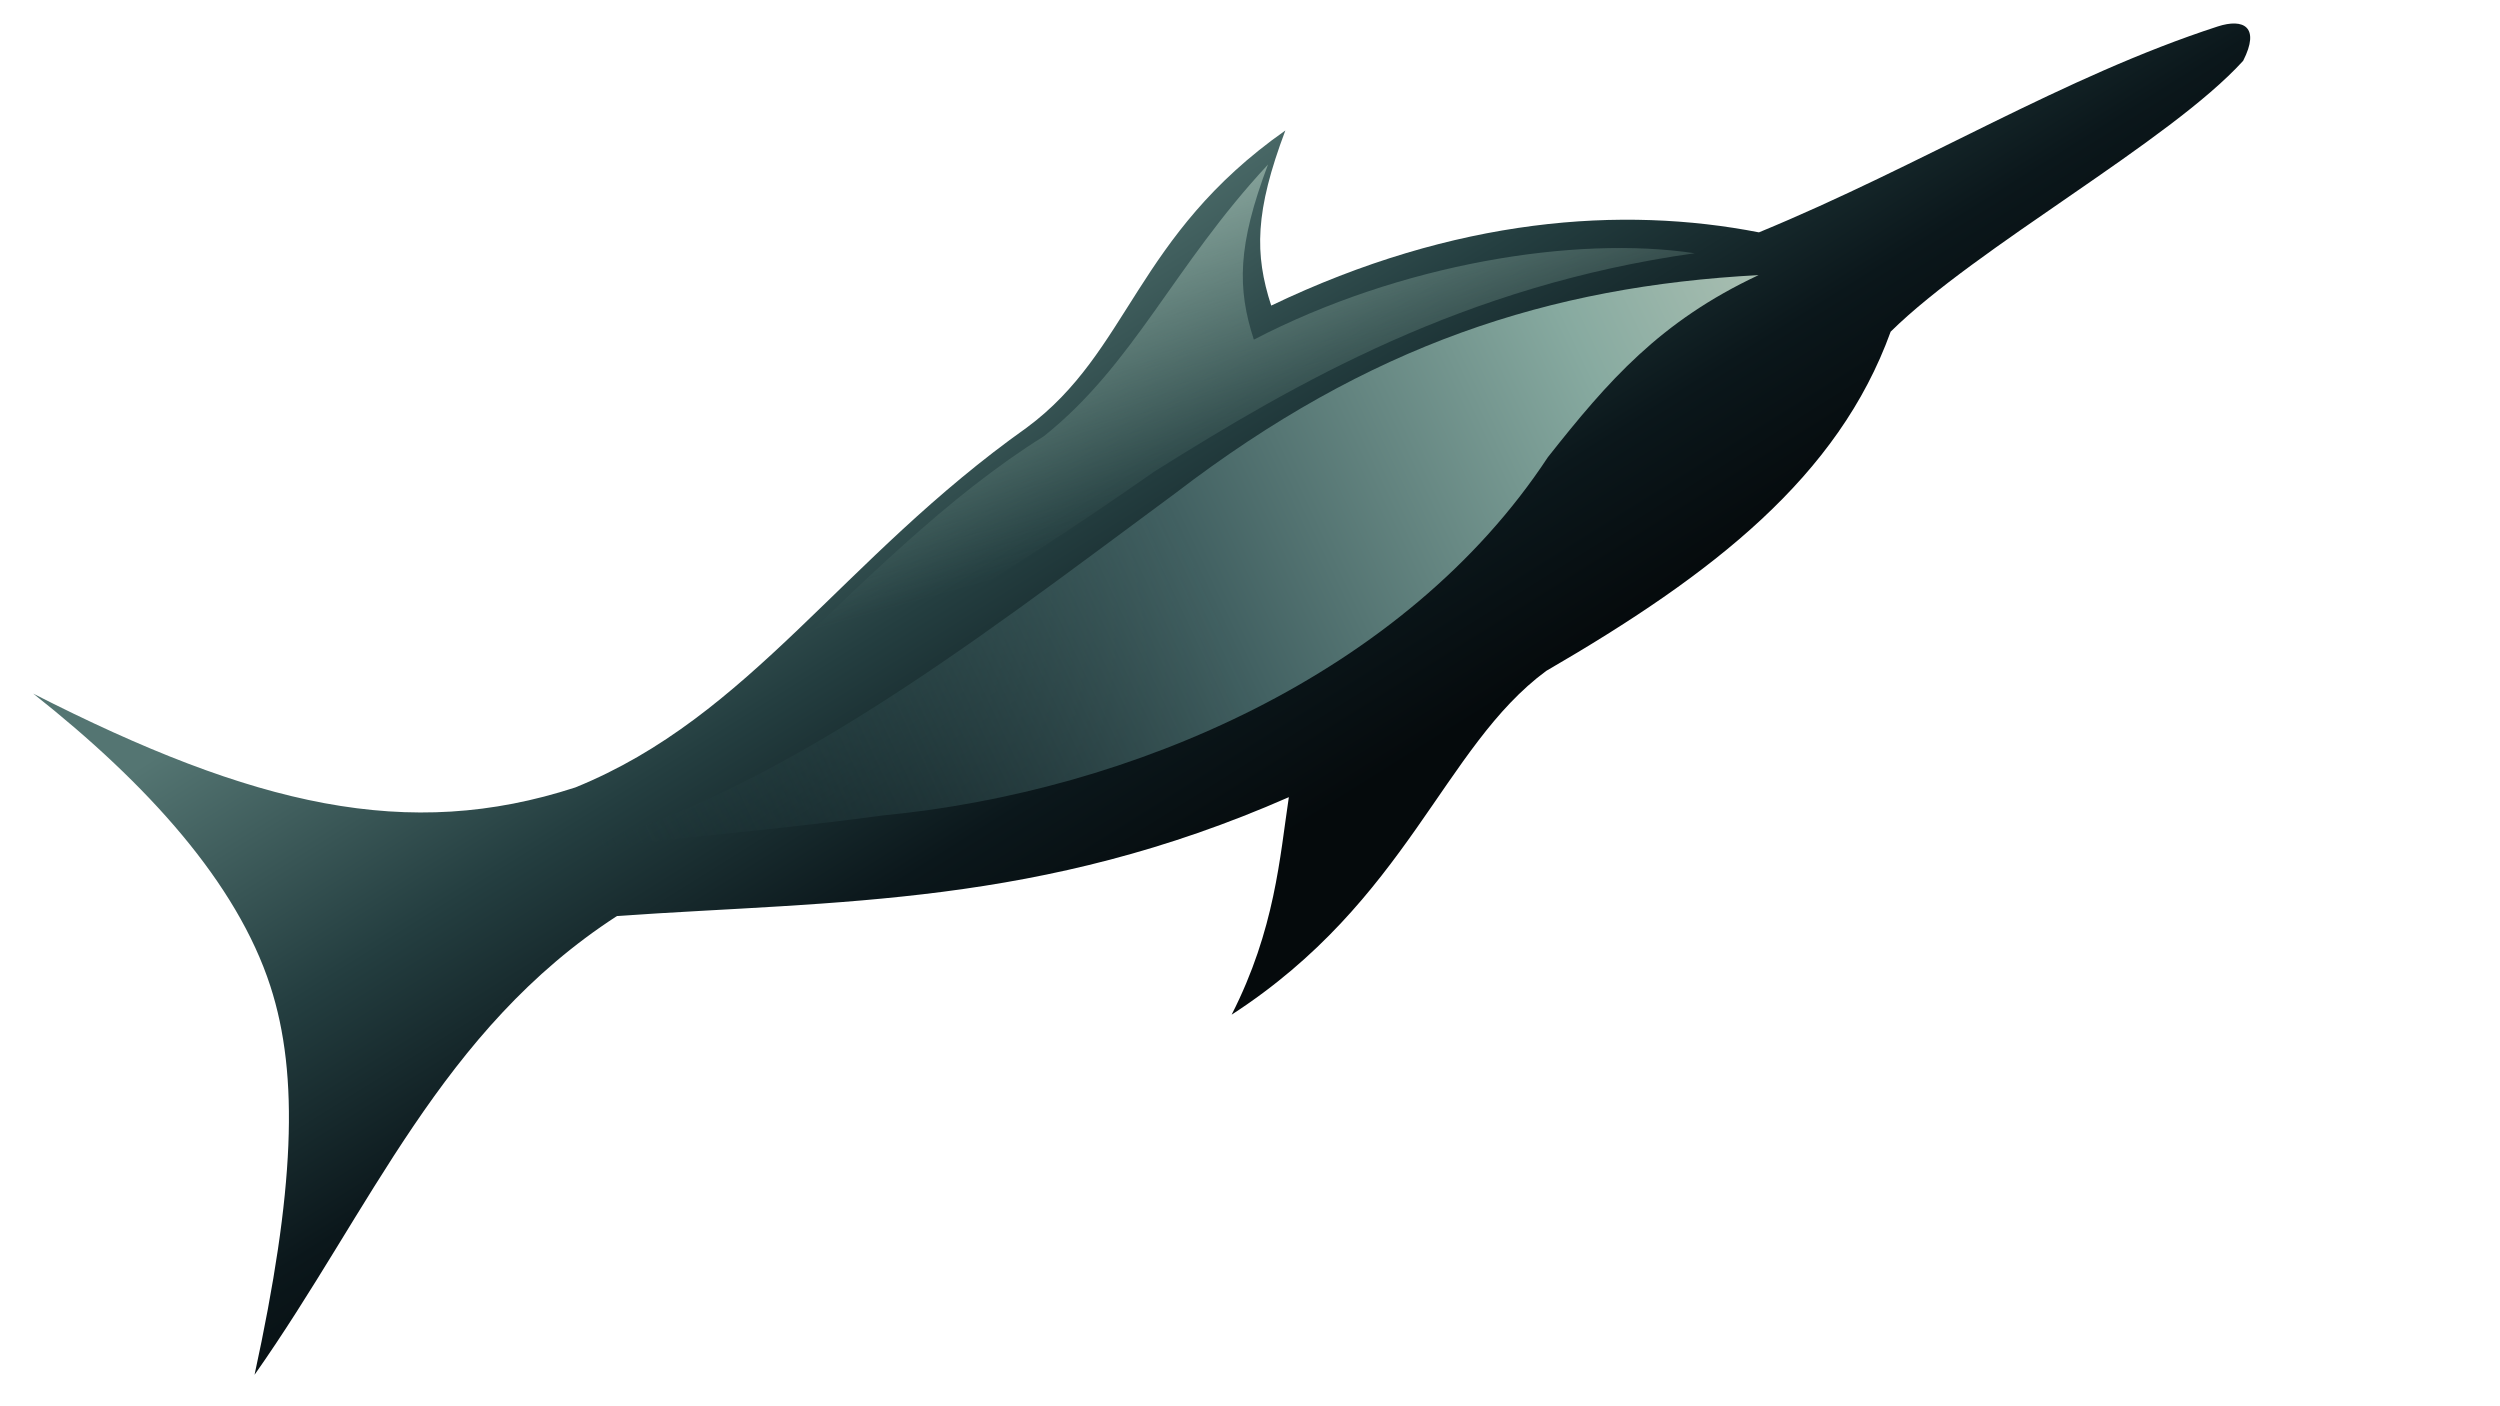
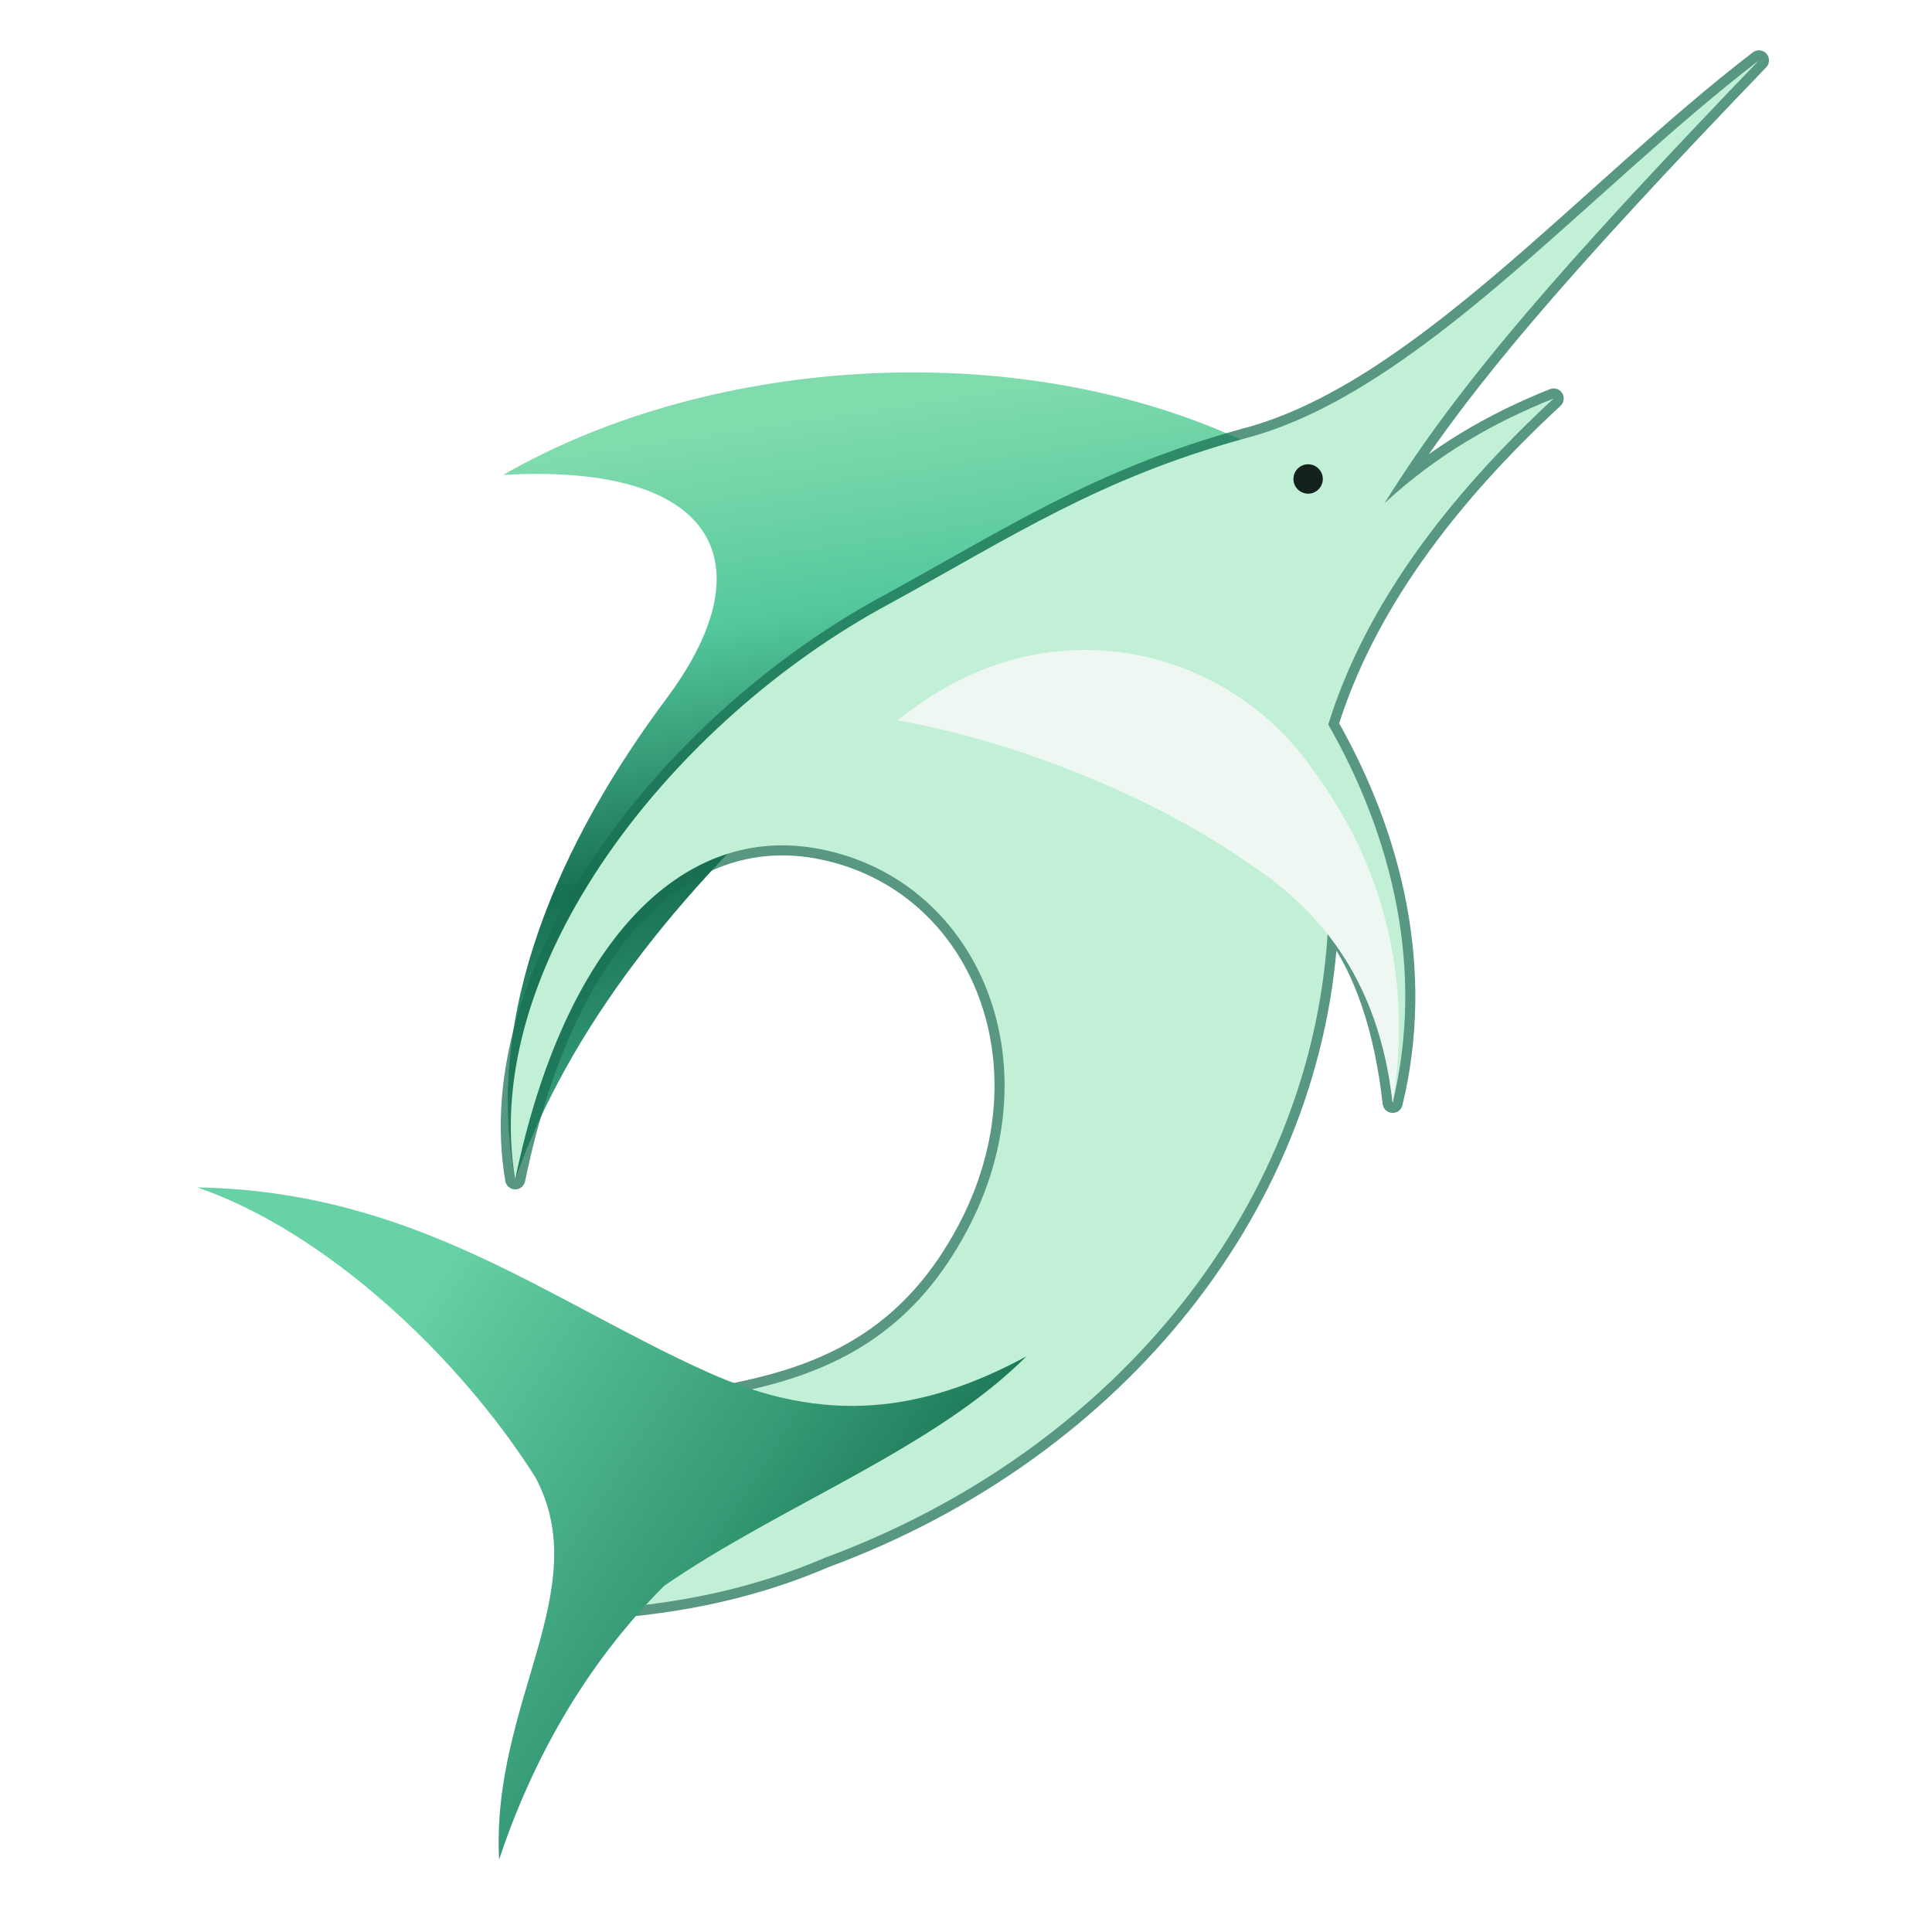
- <svg xmlns="http://www.w3.org/2000/svg" viewBox="0 0 185 104" role="img" aria-label="BMD Shaded Black Marlin mark">
+ <svg xmlns="http://www.w3.org/2000/svg" viewBox="0 0 480 480" role="img" aria-label="Black Marlin Downloader Mint Forward mark">
  <defs>
-     <linearGradient id="marlin-body" x1="83" y1="14" x2="95" y2="62" gradientUnits="userSpaceOnUse">
-       <stop stop-color="#547572" />
-       <stop offset=".42" stop-color="#243e40" />
-       <stop offset=".75" stop-color="#0b171b" />
-       <stop offset="1" stop-color="#050a0c" />
+     <linearGradient id="dorsal" x1="161" y1="110" x2="185" y2="269" gradientUnits="userSpaceOnUse">
+       <stop stop-color="#80dbad" />
+       <stop offset=".29" stop-color="#55c99d" />
+       <stop offset=".67" stop-color="#187052" />
+       <stop offset="1" stop-color="#369d77" />
    </linearGradient>
-     <linearGradient id="marlin-flank" x1="43" y1="46" x2="137" y2="34" gradientUnits="userSpaceOnUse">
-       <stop stop-color="#1d3639" stop-opacity="0" />
-       <stop offset=".52" stop-color="#426162" />
-       <stop offset=".86" stop-color="#87aaa0" />
-       <stop offset="1" stop-color="#a6bdb0" />
-     </linearGradient>
-     <linearGradient id="marlin-back" x1="102" y1="15" x2="101" y2="39" gradientUnits="userSpaceOnUse">
-       <stop stop-color="#9fbbb0" stop-opacity=".7" />
-       <stop offset="1" stop-color="#73998e" stop-opacity="0" />
+     <linearGradient id="tail" x1="81" y1="358" x2="204" y2="438" gradientUnits="userSpaceOnUse">
+       <stop stop-color="#66d2a5" />
+       <stop offset=".63" stop-color="#359a75" />
+       <stop offset="1" stop-color="#187052" />
    </linearGradient>
  </defs>
-   <g transform="rotate(-18 91 52)">
-     <path fill="url(#marlin-body)" d="M7 24C20 37 30 43 43 43c14-1 24-10 40-15 9-3 12-11 25-15-4 5-5 8-5 12 15-2 27 1 36 6 13-1 25-4 37-4 2 0 3 1 1 3-7 4-23 7-31 11-7 9-18 13-32 16-9 3-15 13-30 17 5-5 7-10 9-14-20 2-34-3-50-7C28 57 19 68 7 77c7-12 10-20 10-27 0-8-4-17-10-26Z" />
-     <path fill="url(#marlin-flank)" d="M38 47c17 2 36-5 54-11 17-6 31-6 46-2-8 1-13 4-19 8-15 12-37 14-55 10-11-2-18-4-26-5Z" />
-     <path fill="url(#marlin-back)" d="M56 41c12-6 20-10 28-12 8-3 13-9 22-14-4 5-5 8-5 12 12-2 25 0 33 4-17-3-31 0-43 3-13 4-26 7-35 7Z" />
-   </g>
+   <path fill="url(#dorsal)" d="M125 118C177 88 255 83 312 111C238 158 155 217 128 293C120 252 139 209 166 173C191 139 177 115 125 118Z" />
+   <path fill="#c1f0d6" stroke="#187052" stroke-width="5" stroke-opacity=".72" stroke-linejoin="round" paint-order="stroke" d="M437 15C387 67 362 96 344 125C357 113 371 105 386 99C359 124 339 151 330 180C346 208 354 241 346 274C344 256 339 240 330 229C327 298 278 360 205 387C191 393 176 397 158 399L130 356C167 344 213 354 239 308C263 266 244 219 204 211C169 204 140 235 128 293C119 240 167 179 221 150C252 133 273 119 309 109C352 98 394 48 437 15Z" />
+   <path fill="#eef7f2" d="M223 179C261 148 306 162 326 191C344 215 351 244 346 274C343 248 332 229 311 215C287 198 252 184 223 179Z" />
+   <path fill="url(#tail)" d="M49 295C103 296 136 323 176 341C205 354 229 351 255 337C232 360 194 374 165 394C145 414 132 438 124 462C122 423 148 395 133 367C114 337 81 306 49 295Z" />
+   <circle cx="325" cy="119" r="3.65" fill="#14211d" />
</svg>
